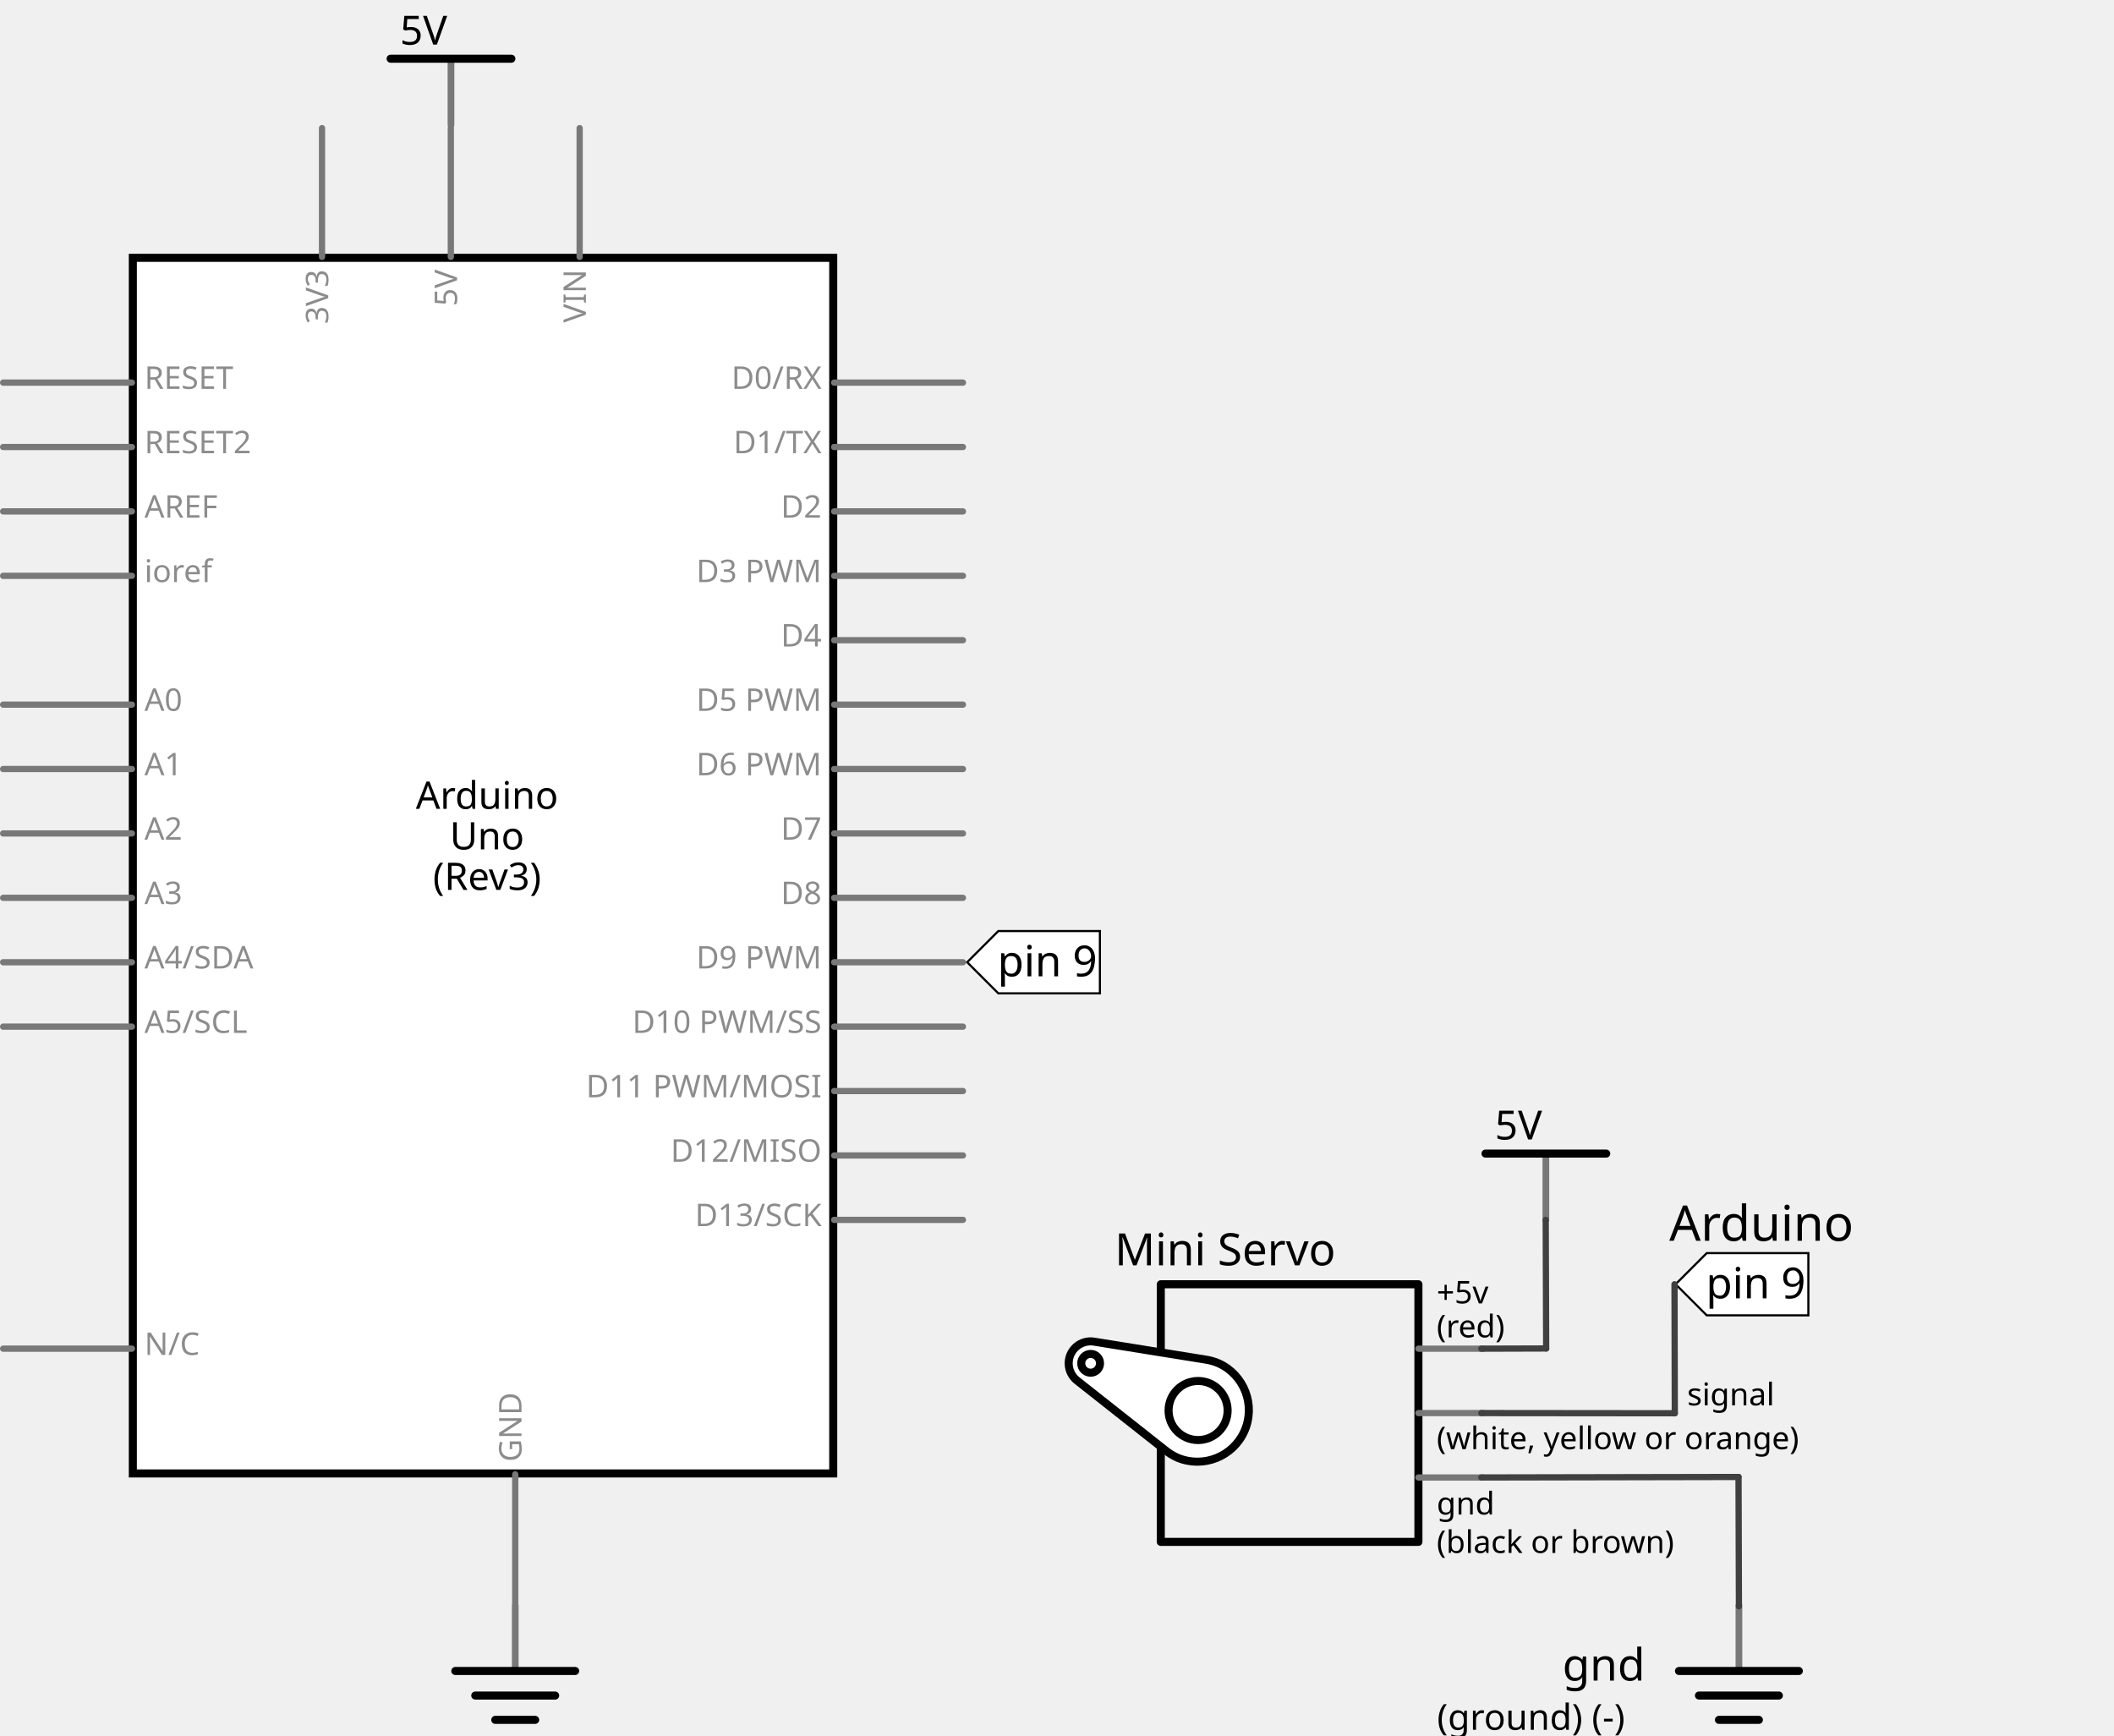
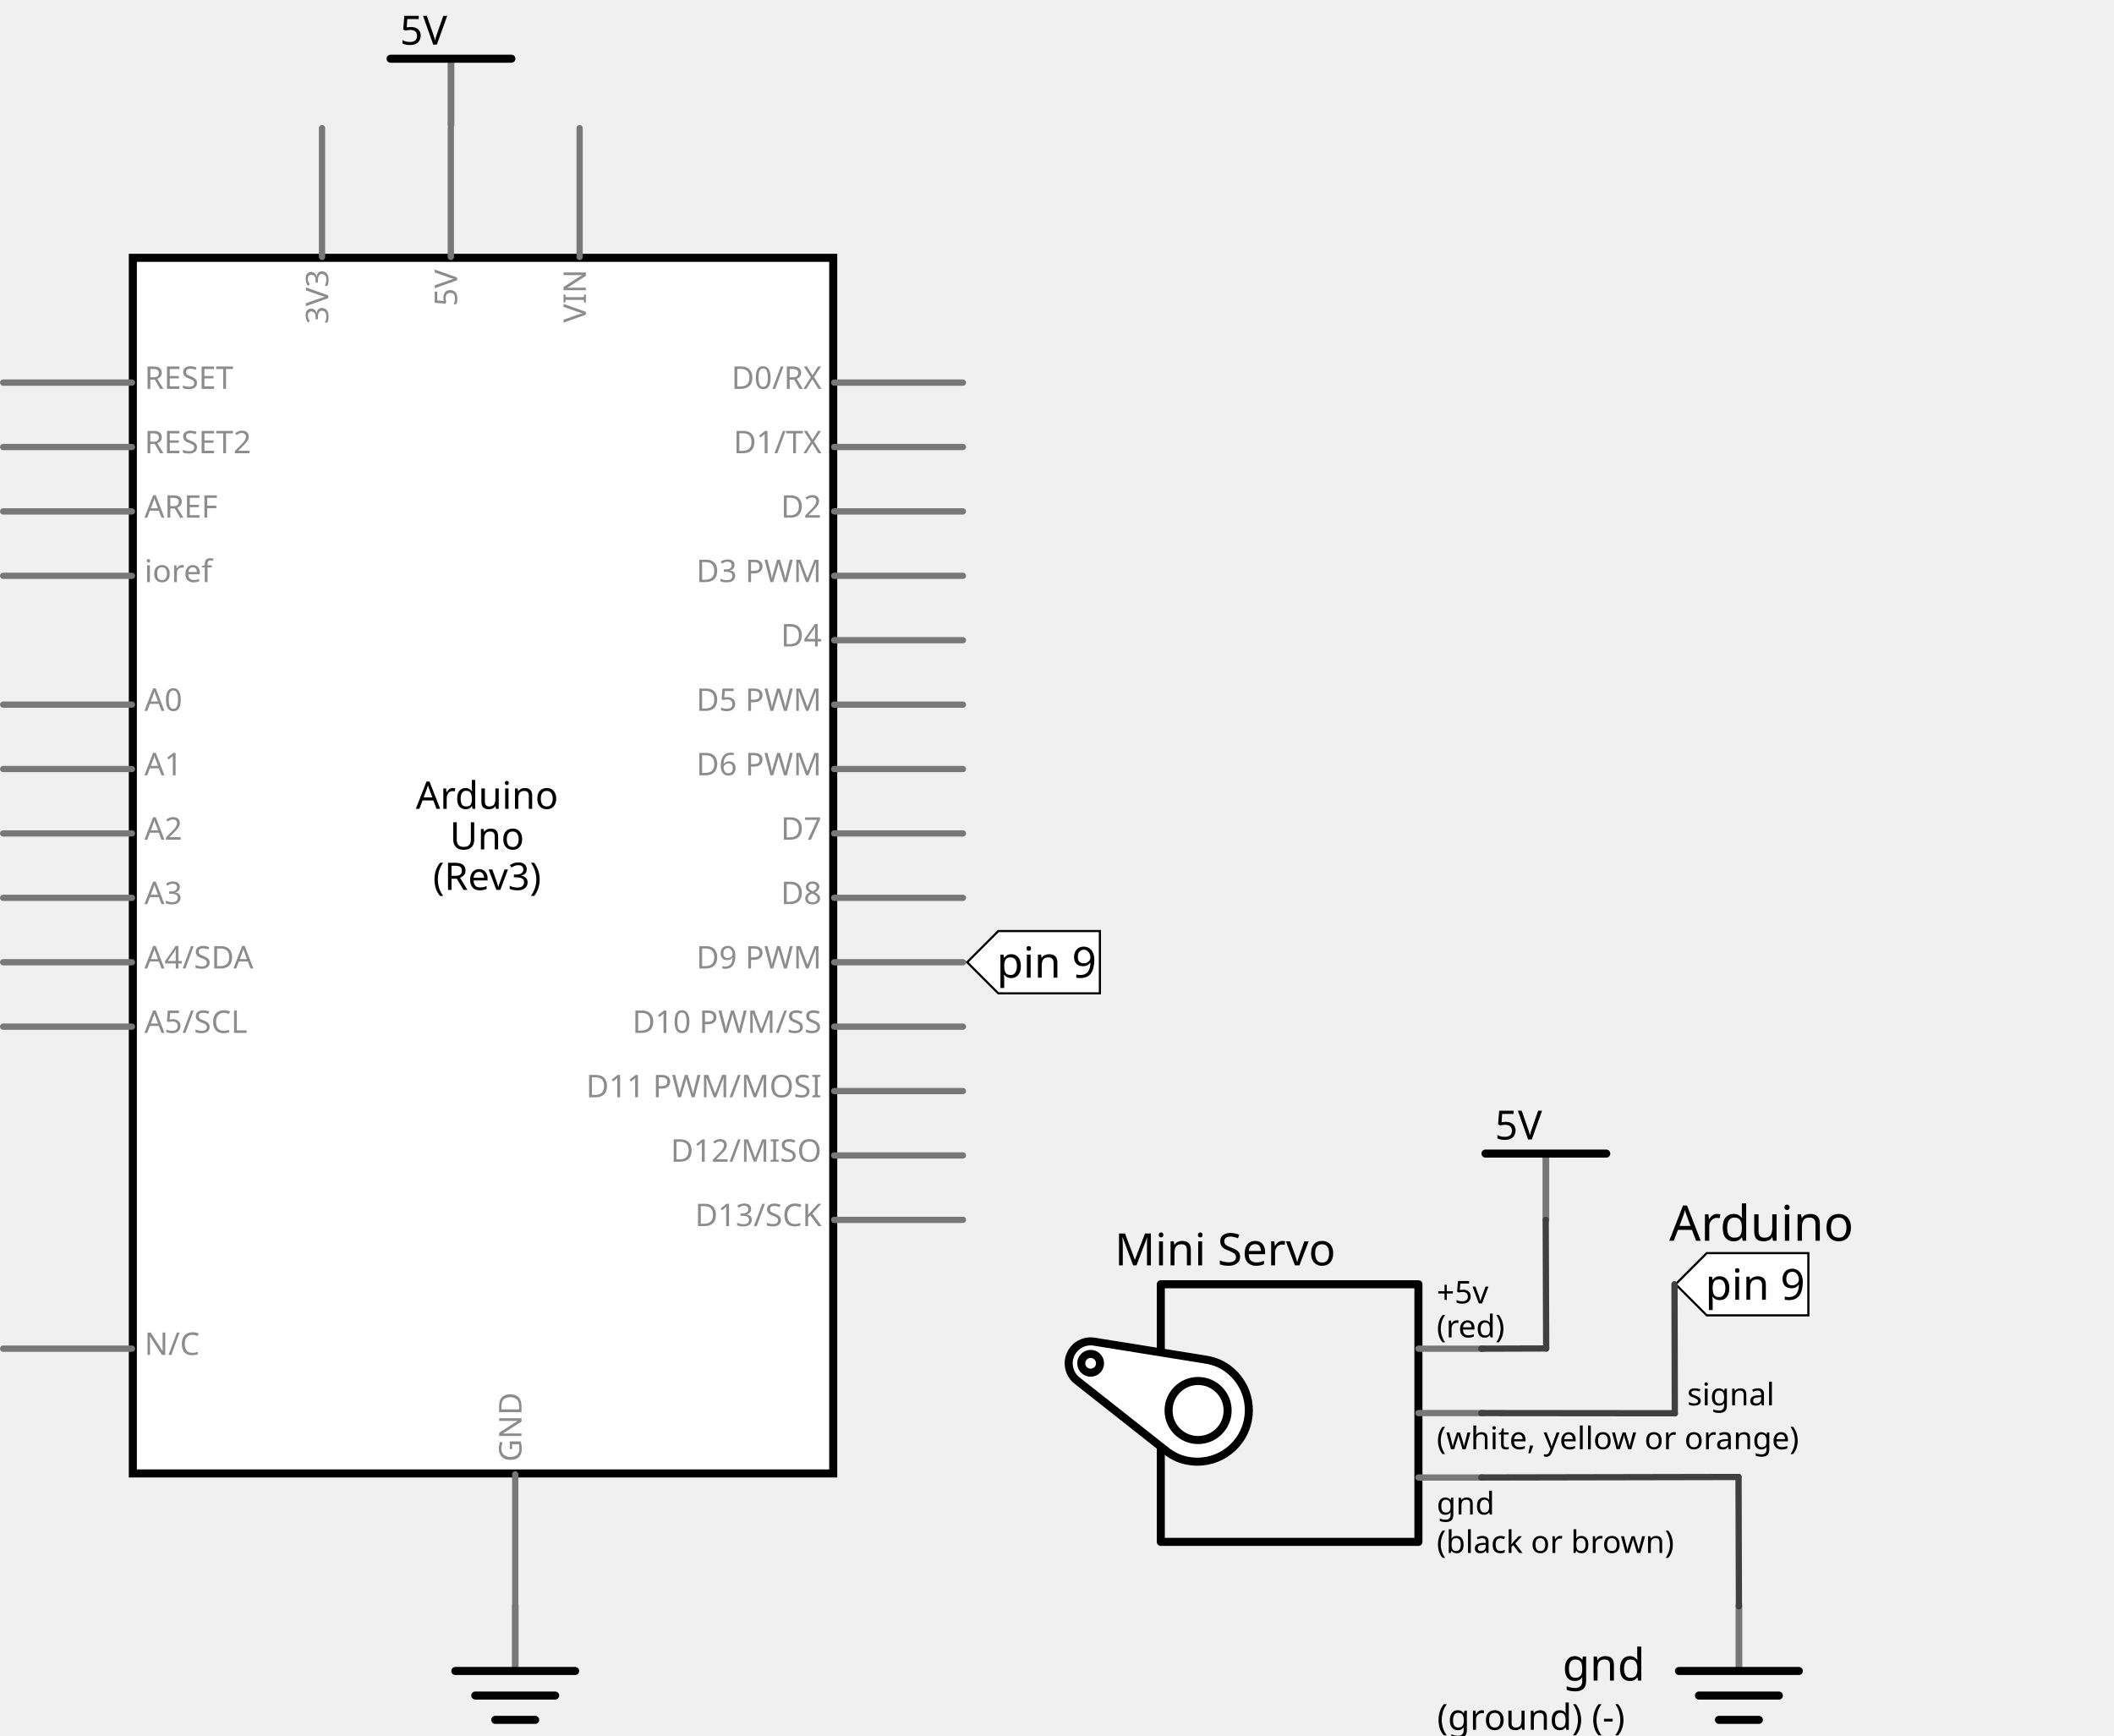
<svg xmlns="http://www.w3.org/2000/svg" version="1.2" width="315.108" height="258.684" viewBox="0 0 236.331 194.013">
  <path fill="none" d="M165.769 164.835h-4.063v.677h4.063zM165.769 150.436h-4.063v.677h4.063zM165.769 157.636h-4.063v.677h4.063z" />
  <g stroke-linecap="round" stroke-linejoin="round">
-     <path stroke-width=".9" stroke="#000" fill="none" d="M158.569 143.574h-28.8v28.8h28.8z" />
-     <path stroke-width=".7" stroke="#787878" fill="none" d="M158.569 165.174h7.2M165.769 150.774h-7.2M165.769 157.974h-7.2" />
-     <g stroke-width=".9" stroke="#000" transform="matrix(-1 0 0 1 165.769 136.374)">
-       <path d="M46.091 15.05a2.458 2.458 0 0 0-2.701-1.424l-12.355 1.986.002.004a5.74 5.74 0 0 0-1.521.427 5.757 5.757 0 0 0 4.629 10.541 5.766 5.766 0 0 0 1.344-.832l.002.004 9.823-7.753-.001-.001a2.458 2.458 0 0 0 .778-2.952z" fill="#FFF" />
+     <path fill="none" stroke="#000" stroke-width=".9" d="M158.569 143.574h-28.8v28.8h28.8z" />
+     <path fill="none" stroke="#787878" stroke-width=".7" d="M158.569 165.174h7.2M165.769 150.774h-7.2M165.769 157.974h-7.2" />
+     <g stroke="#000" stroke-width=".9" transform="matrix(-1 0 0 1 165.769 136.374)">
+       <path fill="#FFF" d="M46.091 15.05a2.458 2.458 0 0 0-2.701-1.424l-12.355 1.986.002.004a5.74 5.74 0 0 0-1.521.427 5.757 5.757 0 0 0 4.629 10.541 5.766 5.766 0 0 0 1.344-.832l.002.004 9.823-7.753-.001-.001a2.458 2.458 0 0 0 .778-2.952z" />
      <circle cx="31.83" cy="21.313" r="3.301" fill="none" />
      <circle cx="43.843" cy="16.037" r="1.051" fill="#FFF" />
    </g>
  </g>
-   <path stroke-linecap="round" stroke-width=".9" class="interior rect" stroke="#000" fill="#FFF" d="M14.85 28.823h78.3v135.9h-78.3z" />
-   <path stroke-linecap="round" stroke-width=".7" class="pin" stroke="#787878" fill="none" d="M93.25 42.773h14.4" />
-   <text x="91.85" text-anchor="end" y="29.5" stroke-width="0" class="text" font-family="'Droid Sans'" font-size="3.5" fill="#8c8c8c" transform="translate(0 13.973)">D0/RX</text>
-   <path stroke-linecap="round" stroke-width=".7" class="pin" stroke="#787878" fill="none" d="M93.25 49.973h14.4" />
-   <text x="91.85" text-anchor="end" y="36.7" stroke-width="0" class="text" font-family="'Droid Sans'" font-size="3.5" fill="#8c8c8c" transform="translate(0 13.973)">D1/TX</text>
-   <path stroke-linecap="round" stroke-width=".7" class="pin" stroke="#787878" fill="none" d="M93.25 57.173h14.4" />
-   <text x="91.85" text-anchor="end" y="43.9" stroke-width="0" class="text" font-family="'Droid Sans'" font-size="3.5" fill="#8c8c8c" transform="translate(0 13.973)">D2</text>
-   <path stroke-linecap="round" stroke-width=".7" class="pin" stroke="#787878" fill="none" d="M93.25 64.373h14.4" />
-   <text x="91.85" text-anchor="end" y="51.1" stroke-width="0" class="text" font-family="'Droid Sans'" font-size="3.5" fill="#8c8c8c" transform="translate(0 13.973)">D3 PWM</text>
-   <path stroke-linecap="round" stroke-width=".7" class="pin" stroke="#787878" fill="none" d="M93.25 71.573h14.4" />
-   <text x="91.85" text-anchor="end" y="58.3" stroke-width="0" class="text" font-family="'Droid Sans'" font-size="3.5" fill="#8c8c8c" transform="translate(0 13.973)">D4</text>
-   <path stroke-linecap="round" stroke-width=".7" class="pin" stroke="#787878" fill="none" d="M93.25 78.773h14.4" />
-   <text x="91.85" text-anchor="end" y="65.5" stroke-width="0" class="text" font-family="'Droid Sans'" font-size="3.5" fill="#8c8c8c" transform="translate(0 13.973)">D5 PWM</text>
-   <path stroke-linecap="round" stroke-width=".7" class="pin" stroke="#787878" fill="none" d="M93.25 85.973h14.4" />
-   <text x="91.85" text-anchor="end" y="72.7" stroke-width="0" class="text" font-family="'Droid Sans'" font-size="3.5" fill="#8c8c8c" transform="translate(0 13.973)">D6 PWM</text>
-   <path stroke-linecap="round" stroke-width=".7" class="pin" stroke="#787878" fill="none" d="M93.25 93.173h14.4" />
-   <text x="91.85" text-anchor="end" y="79.9" stroke-width="0" class="text" font-family="'Droid Sans'" font-size="3.5" fill="#8c8c8c" transform="translate(0 13.973)">D7</text>
-   <path stroke-linecap="round" stroke-width=".7" class="pin" stroke="#787878" fill="none" d="M93.25 100.373h14.4" />
-   <text x="91.85" text-anchor="end" y="87.1" stroke-width="0" class="text" font-family="'Droid Sans'" font-size="3.5" fill="#8c8c8c" transform="translate(0 13.973)">D8</text>
-   <path stroke-linecap="round" stroke-width=".7" class="pin" stroke="#787878" fill="none" d="M93.25 107.573h14.4" />
-   <text x="91.85" text-anchor="end" y="94.3" stroke-width="0" class="text" font-family="'Droid Sans'" font-size="3.5" fill="#8c8c8c" transform="translate(0 13.973)">D9 PWM</text>
-   <path stroke-linecap="round" stroke-width=".7" class="pin" stroke="#787878" fill="none" d="M93.25 114.773h14.4" />
-   <text x="91.85" text-anchor="end" y="101.5" stroke-width="0" class="text" font-family="'Droid Sans'" font-size="3.5" fill="#8c8c8c" transform="translate(0 13.973)">D10 PWM/SS</text>
-   <path stroke-linecap="round" stroke-width=".7" class="pin" stroke="#787878" fill="none" d="M93.25 121.973h14.4" />
-   <text x="91.85" text-anchor="end" y="108.7" stroke-width="0" class="text" font-family="'Droid Sans'" font-size="3.5" fill="#8c8c8c" transform="translate(0 13.973)">D11 PWM/MOSI</text>
-   <path stroke-linecap="round" stroke-width=".7" class="pin" stroke="#787878" fill="none" d="M93.25 129.173h14.4" />
-   <text x="91.85" text-anchor="end" y="115.9" stroke-width="0" class="text" font-family="'Droid Sans'" font-size="3.5" fill="#8c8c8c" transform="translate(0 13.973)">D12/MISO</text>
+   <path class="interior rect" fill="#FFF" stroke="#000" stroke-linecap="round" stroke-width=".9" d="M14.85 28.823h78.3v135.9h-78.3z" />
+   <path class="pin" fill="none" stroke="#787878" stroke-linecap="round" stroke-width=".7" d="M93.25 42.773h14.4" />
+   <text class="text" font-family="'Droid Sans'" fill="#8c8c8c" x="91.85" text-anchor="end" font-size="3.5" y="29.5" stroke-width="0" transform="translate(0 13.973)">D0/RX</text>
+   <path class="pin" fill="none" stroke="#787878" stroke-linecap="round" stroke-width=".7" d="M93.25 49.973h14.4" />
+   <text class="text" font-family="'Droid Sans'" fill="#8c8c8c" x="91.85" text-anchor="end" font-size="3.5" y="36.7" stroke-width="0" transform="translate(0 13.973)">D1/TX</text>
+   <path class="pin" fill="none" stroke="#787878" stroke-linecap="round" stroke-width=".7" d="M93.25 57.173h14.4" />
+   <text class="text" font-family="'Droid Sans'" fill="#8c8c8c" x="91.85" text-anchor="end" font-size="3.5" y="43.9" stroke-width="0" transform="translate(0 13.973)">D2</text>
+   <path class="pin" fill="none" stroke="#787878" stroke-linecap="round" stroke-width=".7" d="M93.25 64.373h14.4" />
+   <text class="text" font-family="'Droid Sans'" fill="#8c8c8c" x="91.85" text-anchor="end" font-size="3.5" y="51.1" stroke-width="0" transform="translate(0 13.973)">D3 PWM</text>
+   <path class="pin" fill="none" stroke="#787878" stroke-linecap="round" stroke-width=".7" d="M93.25 71.573h14.4" />
+   <text class="text" font-family="'Droid Sans'" fill="#8c8c8c" x="91.85" text-anchor="end" font-size="3.5" y="58.3" stroke-width="0" transform="translate(0 13.973)">D4</text>
+   <path class="pin" fill="none" stroke="#787878" stroke-linecap="round" stroke-width=".7" d="M93.25 78.773h14.4" />
+   <text class="text" font-family="'Droid Sans'" fill="#8c8c8c" x="91.85" text-anchor="end" font-size="3.5" y="65.5" stroke-width="0" transform="translate(0 13.973)">D5 PWM</text>
+   <path class="pin" fill="none" stroke="#787878" stroke-linecap="round" stroke-width=".7" d="M93.25 85.973h14.4" />
+   <text class="text" font-family="'Droid Sans'" fill="#8c8c8c" x="91.85" text-anchor="end" font-size="3.5" y="72.7" stroke-width="0" transform="translate(0 13.973)">D6 PWM</text>
+   <path class="pin" fill="none" stroke="#787878" stroke-linecap="round" stroke-width=".7" d="M93.25 93.173h14.4" />
+   <text class="text" font-family="'Droid Sans'" fill="#8c8c8c" x="91.85" text-anchor="end" font-size="3.5" y="79.9" stroke-width="0" transform="translate(0 13.973)">D7</text>
+   <path class="pin" fill="none" stroke="#787878" stroke-linecap="round" stroke-width=".7" d="M93.25 100.373h14.4" />
+   <text class="text" font-family="'Droid Sans'" fill="#8c8c8c" x="91.85" text-anchor="end" font-size="3.5" y="87.1" stroke-width="0" transform="translate(0 13.973)">D8</text>
+   <path class="pin" fill="none" stroke="#787878" stroke-linecap="round" stroke-width=".7" d="M93.25 107.573h14.4" />
+   <text class="text" font-family="'Droid Sans'" fill="#8c8c8c" x="91.85" text-anchor="end" font-size="3.5" y="94.3" stroke-width="0" transform="translate(0 13.973)">D9 PWM</text>
+   <path class="pin" fill="none" stroke="#787878" stroke-linecap="round" stroke-width=".7" d="M93.25 114.773h14.4" />
+   <text class="text" font-family="'Droid Sans'" fill="#8c8c8c" x="91.85" text-anchor="end" font-size="3.5" y="101.5" stroke-width="0" transform="translate(0 13.973)">D10 PWM/SS</text>
+   <path class="pin" fill="none" stroke="#787878" stroke-linecap="round" stroke-width=".7" d="M93.25 121.973h14.4" />
+   <text class="text" font-family="'Droid Sans'" fill="#8c8c8c" x="91.85" text-anchor="end" font-size="3.5" y="108.7" stroke-width="0" transform="translate(0 13.973)">D11 PWM/MOSI</text>
+   <path class="pin" fill="none" stroke="#787878" stroke-linecap="round" stroke-width=".7" d="M93.25 129.173h14.4" />
+   <text class="text" font-family="'Droid Sans'" fill="#8c8c8c" x="91.85" text-anchor="end" font-size="3.5" y="115.9" stroke-width="0" transform="translate(0 13.973)">D12/MISO</text>
  <path class="pin" fill="none" d="M93.25 136.373h14.4" />
  <path class="terminal" fill="none" d="M107.65 136.023h.7v.7h-.7z" />
-   <path stroke-linecap="round" stroke-width=".7" class="pin" stroke="#787878" fill="none" d="M93.25 136.373h14.4" />
-   <text x="91.85" text-anchor="end" y="123.1" stroke-width="0" class="text" font-family="'Droid Sans'" font-size="3.5" fill="#8c8c8c" transform="translate(0 13.973)">D13/SCK</text>
+   <path class="pin" fill="none" stroke="#787878" stroke-linecap="round" stroke-width=".7" d="M93.25 136.373h14.4" />
+   <text class="text" font-family="'Droid Sans'" fill="#8c8c8c" x="91.85" text-anchor="end" font-size="3.5" y="123.1" stroke-width="0" transform="translate(0 13.973)">D13/SCK</text>
  <path class="pin" fill="none" d="M.35 42.773h14.4" />
  <path class="terminal" fill="none" d="M-.35 42.423h.7v.7h-.7z" />
-   <path stroke-linecap="round" stroke-width=".7" class="pin" stroke="#787878" fill="none" d="M.35 42.773h14.4" />
-   <text x="16.15" y="29.5" stroke-width="0" class="text" font-family="'Droid Sans'" font-size="3.5" fill="#8c8c8c" transform="translate(0 13.973)">RESET</text>
-   <path stroke-linecap="round" stroke-width=".7" class="pin" stroke="#787878" fill="none" d="M.35 49.973h14.4" />
-   <text x="16.15" y="36.7" stroke-width="0" class="text" font-family="'Droid Sans'" font-size="3.5" fill="#8c8c8c" transform="translate(0 13.973)">RESET2</text>
+   <path class="pin" fill="none" stroke="#787878" stroke-linecap="round" stroke-width=".7" d="M.35 42.773h14.4" />
+   <text class="text" font-family="'Droid Sans'" fill="#8c8c8c" x="16.15" font-size="3.5" y="29.5" stroke-width="0" transform="translate(0 13.973)">RESET</text>
+   <path class="pin" fill="none" stroke="#787878" stroke-linecap="round" stroke-width=".7" d="M.35 49.973h14.4" />
+   <text class="text" font-family="'Droid Sans'" fill="#8c8c8c" x="16.15" font-size="3.5" y="36.7" stroke-width="0" transform="translate(0 13.973)">RESET2</text>
  <path class="terminal" fill="none" d="M-.35 49.623h.7v.7h-.7z" />
-   <path stroke-linecap="round" stroke-width=".7" class="pin" stroke="#787878" fill="none" d="M.35 57.173h14.4" />
-   <text x="16.15" y="43.9" stroke-width="0" class="text" font-family="'Droid Sans'" font-size="3.5" fill="#8c8c8c" transform="translate(0 13.973)">AREF</text>
-   <path stroke-linecap="round" stroke-width=".7" class="pin" stroke="#787878" fill="none" d="M.35 64.373h14.4" />
-   <text x="16.15" y="51.1" stroke-width="0" class="text" font-family="'Droid Sans'" font-size="3.5" fill="#8c8c8c" transform="translate(0 13.973)">ioref</text>
-   <path stroke-linecap="round" stroke-width=".7" class="pin" stroke="#787878" fill="none" d="M.35 78.773h14.4" />
-   <text x="16.15" y="65.5" stroke-width="0" class="text" font-family="'Droid Sans'" font-size="3.5" fill="#8c8c8c" transform="translate(0 13.973)">A0</text>
-   <path stroke-linecap="round" stroke-width=".7" class="pin" stroke="#787878" fill="none" d="M.35 85.973h14.4" />
-   <text x="16.15" y="72.7" stroke-width="0" class="text" font-family="'Droid Sans'" font-size="3.5" fill="#8c8c8c" transform="translate(0 13.973)">A1</text>
-   <path stroke-linecap="round" stroke-width=".7" class="pin" stroke="#787878" fill="none" d="M.35 93.173h14.4" />
-   <text x="16.15" y="79.9" stroke-width="0" class="text" font-family="'Droid Sans'" font-size="3.5" fill="#8c8c8c" transform="translate(0 13.973)">A2</text>
-   <path stroke-linecap="round" stroke-width=".7" class="pin" stroke="#787878" fill="none" d="M.35 100.373h14.4" />
-   <text x="16.15" y="87.1" stroke-width="0" class="text" font-family="'Droid Sans'" font-size="3.5" fill="#8c8c8c" transform="translate(0 13.973)">A3</text>
+   <path class="pin" fill="none" stroke="#787878" stroke-linecap="round" stroke-width=".7" d="M.35 57.173h14.4" />
+   <text class="text" font-family="'Droid Sans'" fill="#8c8c8c" x="16.15" font-size="3.5" y="43.9" stroke-width="0" transform="translate(0 13.973)">AREF</text>
+   <path class="pin" fill="none" stroke="#787878" stroke-linecap="round" stroke-width=".7" d="M.35 64.373h14.4" />
+   <text class="text" font-family="'Droid Sans'" fill="#8c8c8c" x="16.15" font-size="3.5" y="51.1" stroke-width="0" transform="translate(0 13.973)">ioref</text>
+   <path class="pin" fill="none" stroke="#787878" stroke-linecap="round" stroke-width=".7" d="M.35 78.773h14.4" />
+   <text class="text" font-family="'Droid Sans'" fill="#8c8c8c" x="16.15" font-size="3.5" y="65.5" stroke-width="0" transform="translate(0 13.973)">A0</text>
+   <path class="pin" fill="none" stroke="#787878" stroke-linecap="round" stroke-width=".7" d="M.35 85.973h14.4" />
+   <text class="text" font-family="'Droid Sans'" fill="#8c8c8c" x="16.15" font-size="3.5" y="72.7" stroke-width="0" transform="translate(0 13.973)">A1</text>
+   <path class="pin" fill="none" stroke="#787878" stroke-linecap="round" stroke-width=".7" d="M.35 93.173h14.4" />
+   <text class="text" font-family="'Droid Sans'" fill="#8c8c8c" x="16.15" font-size="3.5" y="79.9" stroke-width="0" transform="translate(0 13.973)">A2</text>
+   <path class="pin" fill="none" stroke="#787878" stroke-linecap="round" stroke-width=".7" d="M.35 100.373h14.4" />
+   <text class="text" font-family="'Droid Sans'" fill="#8c8c8c" x="16.15" font-size="3.5" y="87.1" stroke-width="0" transform="translate(0 13.973)">A3</text>
  <path class="pin" fill="none" d="M.35 107.573h14.4" />
  <path class="terminal" fill="none" d="M-.35 107.223h.7v.7h-.7z" />
  <path class="pin" fill="none" d="M.35 107.573h14.4" />
  <path class="terminal" fill="none" d="M-.35 107.223h.7v.7h-.7z" />
  <path class="pin" fill="none" d="M.35 107.573h14.4M.35 107.573h14.4" />
  <path class="terminal" fill="none" d="M-.35 107.223h.7v.7h-.7z" />
  <path class="pin" fill="none" d="M.35 107.573h14.4" />
  <path class="terminal" fill="none" d="M-.35 107.223h.7v.7h-.7z" />
  <path class="pin" fill="none" d="M.35 107.573h14.4" />
  <path class="terminal" fill="none" d="M-.35 107.223h.7v.7h-.7z" />
-   <path stroke-linecap="round" stroke-width=".7" class="pin" stroke="#787878" fill="none" d="M.35 107.573h14.4" />
-   <text x="16.15" y="94.3" stroke-width="0" class="text" font-family="'Droid Sans'" font-size="3.5" fill="#8c8c8c" transform="translate(0 13.973)">A4/SDA</text>
+   <path class="pin" fill="none" stroke="#787878" stroke-linecap="round" stroke-width=".7" d="M.35 107.573h14.4" />
+   <text class="text" font-family="'Droid Sans'" fill="#8c8c8c" x="16.15" font-size="3.5" y="94.3" stroke-width="0" transform="translate(0 13.973)">A4/SDA</text>
  <path class="pin" fill="none" d="M.35 114.773h14.4" />
-   <path stroke-linecap="round" stroke-width=".7" class="pin" stroke="#787878" fill="none" d="M.35 114.773h14.4" />
-   <text x="16.15" y="101.5" stroke-width="0" class="text" font-family="'Droid Sans'" font-size="3.5" fill="#8c8c8c" transform="translate(0 13.973)">A5/SCL</text>
-   <path stroke-linecap="round" stroke-width=".7" class="pin" stroke="#787878" fill="none" d="M.35 150.773h14.4" />
-   <text x="16.15" y="137.5" stroke-width="0" class="text" font-family="'Droid Sans'" font-size="3.5" fill="#8c8c8c" transform="translate(0 13.973)">N/C</text>
+   <path class="pin" fill="none" stroke="#787878" stroke-linecap="round" stroke-width=".7" d="M.35 114.773h14.4" />
+   <text class="text" font-family="'Droid Sans'" fill="#8c8c8c" x="16.15" font-size="3.5" y="101.5" stroke-width="0" transform="translate(0 13.973)">A5/SCL</text>
+   <path class="pin" fill="none" stroke="#787878" stroke-linecap="round" stroke-width=".7" d="M.35 150.773h14.4" />
+   <text class="text" font-family="'Droid Sans'" fill="#8c8c8c" x="16.15" font-size="3.5" y="137.5" stroke-width="0" transform="translate(0 13.973)">N/C</text>
  <path class="pin" fill="none" d="M57.6 164.823v14.4M57.6 164.823v14.4M57.6 164.823v14.4" />
  <path class="terminal" fill="none" d="M57.25 179.223h.7v.7h-.7z" />
  <path class="pin" fill="none" d="M57.6 164.823v14.4" />
  <path class="terminal" fill="none" d="M57.25 179.223h.7v.7h-.7z" />
-   <path stroke-linecap="round" stroke-width=".7" class="pin" stroke="#787878" fill="none" d="M57.6 164.823v14.4" />
-   <text stroke-width="0" class="text" font-family="'Droid Sans'" font-size="3.5" fill="#8c8c8c" transform="rotate(-90 110.861 52.562)">GND</text>
-   <path stroke-linecap="round" stroke-width=".7" class="pin" stroke="#787878" fill="none" d="M36 14.323v14.4" />
-   <text text-anchor="end" stroke-width="0" class="text" font-family="'Droid Sans'" font-size="3.5" fill="#8c8c8c" transform="rotate(-90 33.411 -3.288)">3V3</text>
+   <path class="pin" fill="none" stroke="#787878" stroke-linecap="round" stroke-width=".7" d="M57.6 164.823v14.4" />
+   <text class="text" font-family="'Droid Sans'" fill="#8c8c8c" font-size="3.5" stroke-width="0" transform="rotate(-90 110.861 52.562)">GND</text>
+   <path class="pin" fill="none" stroke="#787878" stroke-linecap="round" stroke-width=".7" d="M36 14.323v14.4" />
+   <text class="text" font-family="'Droid Sans'" fill="#8c8c8c" text-anchor="end" font-size="3.5" stroke-width="0" transform="rotate(-90 33.411 -3.288)">3V3</text>
  <path class="pin" fill="none" d="M50.4 14.323v14.4" />
  <path class="terminal" fill="none" d="M50.05 13.623h.7v.7h-.7z" />
  <path class="pin" fill="none" d="M50.4 14.323v14.4" />
  <path class="terminal" fill="none" d="M50.05 13.623h.7v.7h-.7z" />
-   <path stroke-linecap="round" stroke-width=".7" class="pin" stroke="#787878" fill="none" d="M50.4 14.323v14.4" />
-   <text text-anchor="end" stroke-width="0" class="text" font-family="'Droid Sans'" font-size="3.5" fill="#8c8c8c" transform="rotate(-90 40.611 -10.488)">5V</text>
-   <path stroke-linecap="round" stroke-width=".7" class="pin" stroke="#787878" fill="none" d="M64.8 14.323v14.4" />
-   <text text-anchor="end" stroke-width="0" class="text" font-family="'Droid Sans'" font-size="3.5" fill="#8c8c8c" transform="rotate(-90 47.812 -17.688)">VIN</text>
-   <text x="54.45" text-anchor="middle" y="76.45" stroke-width="0" class="text" font-family="'Droid Sans'" font-size="4.25" transform="translate(0 13.973)">Arduino</text>
-   <text x="54.45" text-anchor="middle" y="80.983" stroke-width="0" class="text" font-family="'Droid Sans'" font-size="4.25" transform="translate(0 13.973)">Uno</text>
-   <text x="54.45" text-anchor="middle" y="85.517" stroke-width="0" class="text" font-family="'Droid Sans'" font-size="4.25" transform="translate(0 13.973)">(Rev3)</text>
+   <path class="pin" fill="none" stroke="#787878" stroke-linecap="round" stroke-width=".7" d="M50.4 14.323v14.4" />
+   <text class="text" font-family="'Droid Sans'" fill="#8c8c8c" text-anchor="end" font-size="3.5" stroke-width="0" transform="rotate(-90 40.611 -10.488)">5V</text>
+   <path class="pin" fill="none" stroke="#787878" stroke-linecap="round" stroke-width=".7" d="M64.8 14.323v14.4" />
+   <text class="text" font-family="'Droid Sans'" fill="#8c8c8c" text-anchor="end" font-size="3.5" stroke-width="0" transform="rotate(-90 47.812 -17.688)">VIN</text>
+   <text class="text" font-family="'Droid Sans'" x="54.45" text-anchor="middle" font-size="4.25" y="76.45" stroke-width="0" transform="translate(0 13.973)">Arduino</text>
+   <text class="text" font-family="'Droid Sans'" x="54.45" text-anchor="middle" font-size="4.25" y="80.983" stroke-width="0" transform="translate(0 13.973)">Uno</text>
+   <text class="text" font-family="'Droid Sans'" x="54.45" text-anchor="middle" font-size="4.25" y="85.517" stroke-width="0" transform="translate(0 13.973)">(Rev3)</text>
  <g>
    <g fill="none">
-       <path stroke-linecap="round" stroke-width=".75" stroke="#787878" d="M57.6 186.671v-7.2" />
-       <path stroke-linecap="round" stroke-width=".9" stroke="#000" d="M50.9 186.807h13.4M53.131 189.552h8.935M59.83 192.271h-4.464" />
+       <path d="M57.6 186.671v-7.2" stroke="#787878" stroke-linecap="round" stroke-width=".75" />
+       <path d="M50.9 186.807h13.4M53.131 189.552h8.935M59.83 192.271h-4.464" stroke="#000" stroke-linecap="round" stroke-width=".9" />
    </g>
  </g>
  <g>
    <g fill="none">
-       <path stroke-linecap="round" stroke-width=".75" stroke="#787878" d="M194.4 186.671v-7.2" />
-       <path stroke-linecap="round" stroke-width=".9" stroke="#000" d="M187.699 186.807h13.4M189.931 189.552h8.935M196.63 192.271h-4.464" />
+       <path d="M194.4 186.671v-7.2" stroke="#787878" stroke-linecap="round" stroke-width=".75" />
+       <path d="M187.699 186.807h13.4M189.931 189.552h8.935M196.63 192.271h-4.464" stroke="#000" stroke-linecap="round" stroke-width=".9" />
    </g>
  </g>
  <g>
-     <path stroke-linecap="round" stroke-width=".75" stroke="#787878" stroke-miterlimit="10" fill="none" d="M50.418 6.78v7.2" />
-     <path stroke-linecap="round" stroke-width=".9" stroke="#000" d="M43.668 6.564h13.5" fill="none" />
+     <path stroke-miterlimit="10" fill="none" stroke="#787878" stroke-linecap="round" stroke-width=".75" d="M50.418 6.78v7.2" />
+     <path fill="none" d="M43.668 6.564h13.5" stroke="#000" stroke-linecap="round" stroke-width=".9" />
    <text font-family="'DroidSans'" font-size="4.499" transform="translate(44.717 4.988)">5V</text>
  </g>
  <g>
-     <path stroke-linecap="round" stroke-width=".75" stroke="#787878" stroke-miterlimit="10" fill="none" d="M172.818 129.18v7.2" />
-     <path stroke-linecap="round" stroke-width=".9" stroke="#000" d="M166.068 128.964h13.5" fill="none" />
+     <path stroke-miterlimit="10" fill="none" stroke="#787878" stroke-linecap="round" stroke-width=".75" d="M172.818 129.18v7.2" />
+     <path fill="none" d="M166.068 128.964h13.5" stroke="#000" stroke-linecap="round" stroke-width=".9" />
    <text font-family="'DroidSans'" font-size="4.499" transform="translate(167.117 127.388)">5V</text>
  </g>
  <g>
    <path fill="none" d="M111.61 103.969h-3.6v7.2h3.6z" />
-     <path stroke-width=".24" stroke="#000" fill="#fff" d="M108.123 107.569l3.48-3.48h11.36v6.96h-11.36z" />
+     <path fill="#fff" stroke="#000" stroke-width=".24" d="M108.123 107.569l3.48-3.48h11.36v6.96h-11.36z" />
  </g>
  <g>
    <path fill="none" d="M190.811 139.969h-3.6v7.2h3.6z" />
-     <path stroke-width=".24" stroke="#000" fill="#fff" d="M187.324 143.569l3.48-3.48h11.36v6.96h-11.36z" />
+     <path fill="#fff" stroke="#000" stroke-width=".24" d="M187.324 143.569l3.48-3.48h11.36v6.96h-11.36z" />
  </g>
  <g>
-     <text x=".48" y="5.28" font-size="4.8" font-family="Droid Sans" transform="translate(111.034 103.866)">pin 9</text>
+     <text x="3.434" y="5.331" font-size="4.8" font-family="Droid Sans" transform="translate(108.003 103.969)">pin 9</text>
  </g>
  <g>
-     <text x=".48" y="5.28" font-size="4.8" font-family="Droid Sans" transform="translate(190.235 139.866)">pin 9</text>
+     <text x=".48" y="5.28" font-size="4.8" font-family="Droid Sans" transform="translate(190.158 140.02)">pin 9</text>
  </g>
  <g>
    <path stroke-linecap="round" stroke="#404040" stroke-width=".7" d="M194.355 165.117l-28.756.056" />
  </g>
  <g>
    <path stroke-linecap="round" stroke="#404040" stroke-width=".7" d="M194.4 179.573l-.044-14.456" />
  </g>
  <g>
    <path stroke-linecap="round" stroke="#404040" stroke-width=".7" d="M57.6 179.573" />
  </g>
  <g>
    <path stroke-linecap="round" stroke="#404040" stroke-width=".7" d="M50.4 13.973" />
  </g>
  <g>
    <path stroke-linecap="round" stroke="#404040" stroke-width=".7" d="M172.851 150.752l-7.252.022" />
  </g>
  <g>
    <path stroke-linecap="round" stroke="#404040" stroke-width=".7" d="M172.8 136.373l.052 14.379" />
  </g>
  <g>
    <path stroke-linecap="round" stroke="#404040" stroke-width=".7" d="M108 107.573" />
  </g>
  <g>
    <path stroke-linecap="round" stroke="#404040" stroke-width=".7" d="M187.231 157.995l-21.631-.021" />
  </g>
  <g>
    <path stroke-linecap="round" stroke="#404040" stroke-width=".7" d="M187.2 143.573l.031 14.422" />
  </g>
  <g>
    <text y="3.75" transform="translate(124.615 137.711)" font-size="5" font-family="'DroidSans'">Mini Servo<tspan font-size="3.5" x="36" y="8">+5v</tspan>
      <tspan font-size="3.5" x="36" y="11.8">(red)</tspan>
      <tspan font-size="3.5" x="64" y="19.4">signal</tspan>
      <tspan font-size="3.5" x="36" y="24.3">(white, yellow or orange)</tspan>
      <tspan font-size="3.5" x="36" y="31.6">gnd</tspan>
      <tspan font-size="3.5" x="36" y="35.9">(black or brown)</tspan>
      <tspan font-size="5.5" x="62" y="1">Arduino</tspan>
    </text>
  </g>
  <g>
    <text y="3.75" transform="translate(174.663 184.129)" font-size="5" font-family="'DroidSans'">gnd<tspan font-size="4" x="-14" y="9.25">(ground) (-)</tspan>
    </text>
  </g>
</svg>
